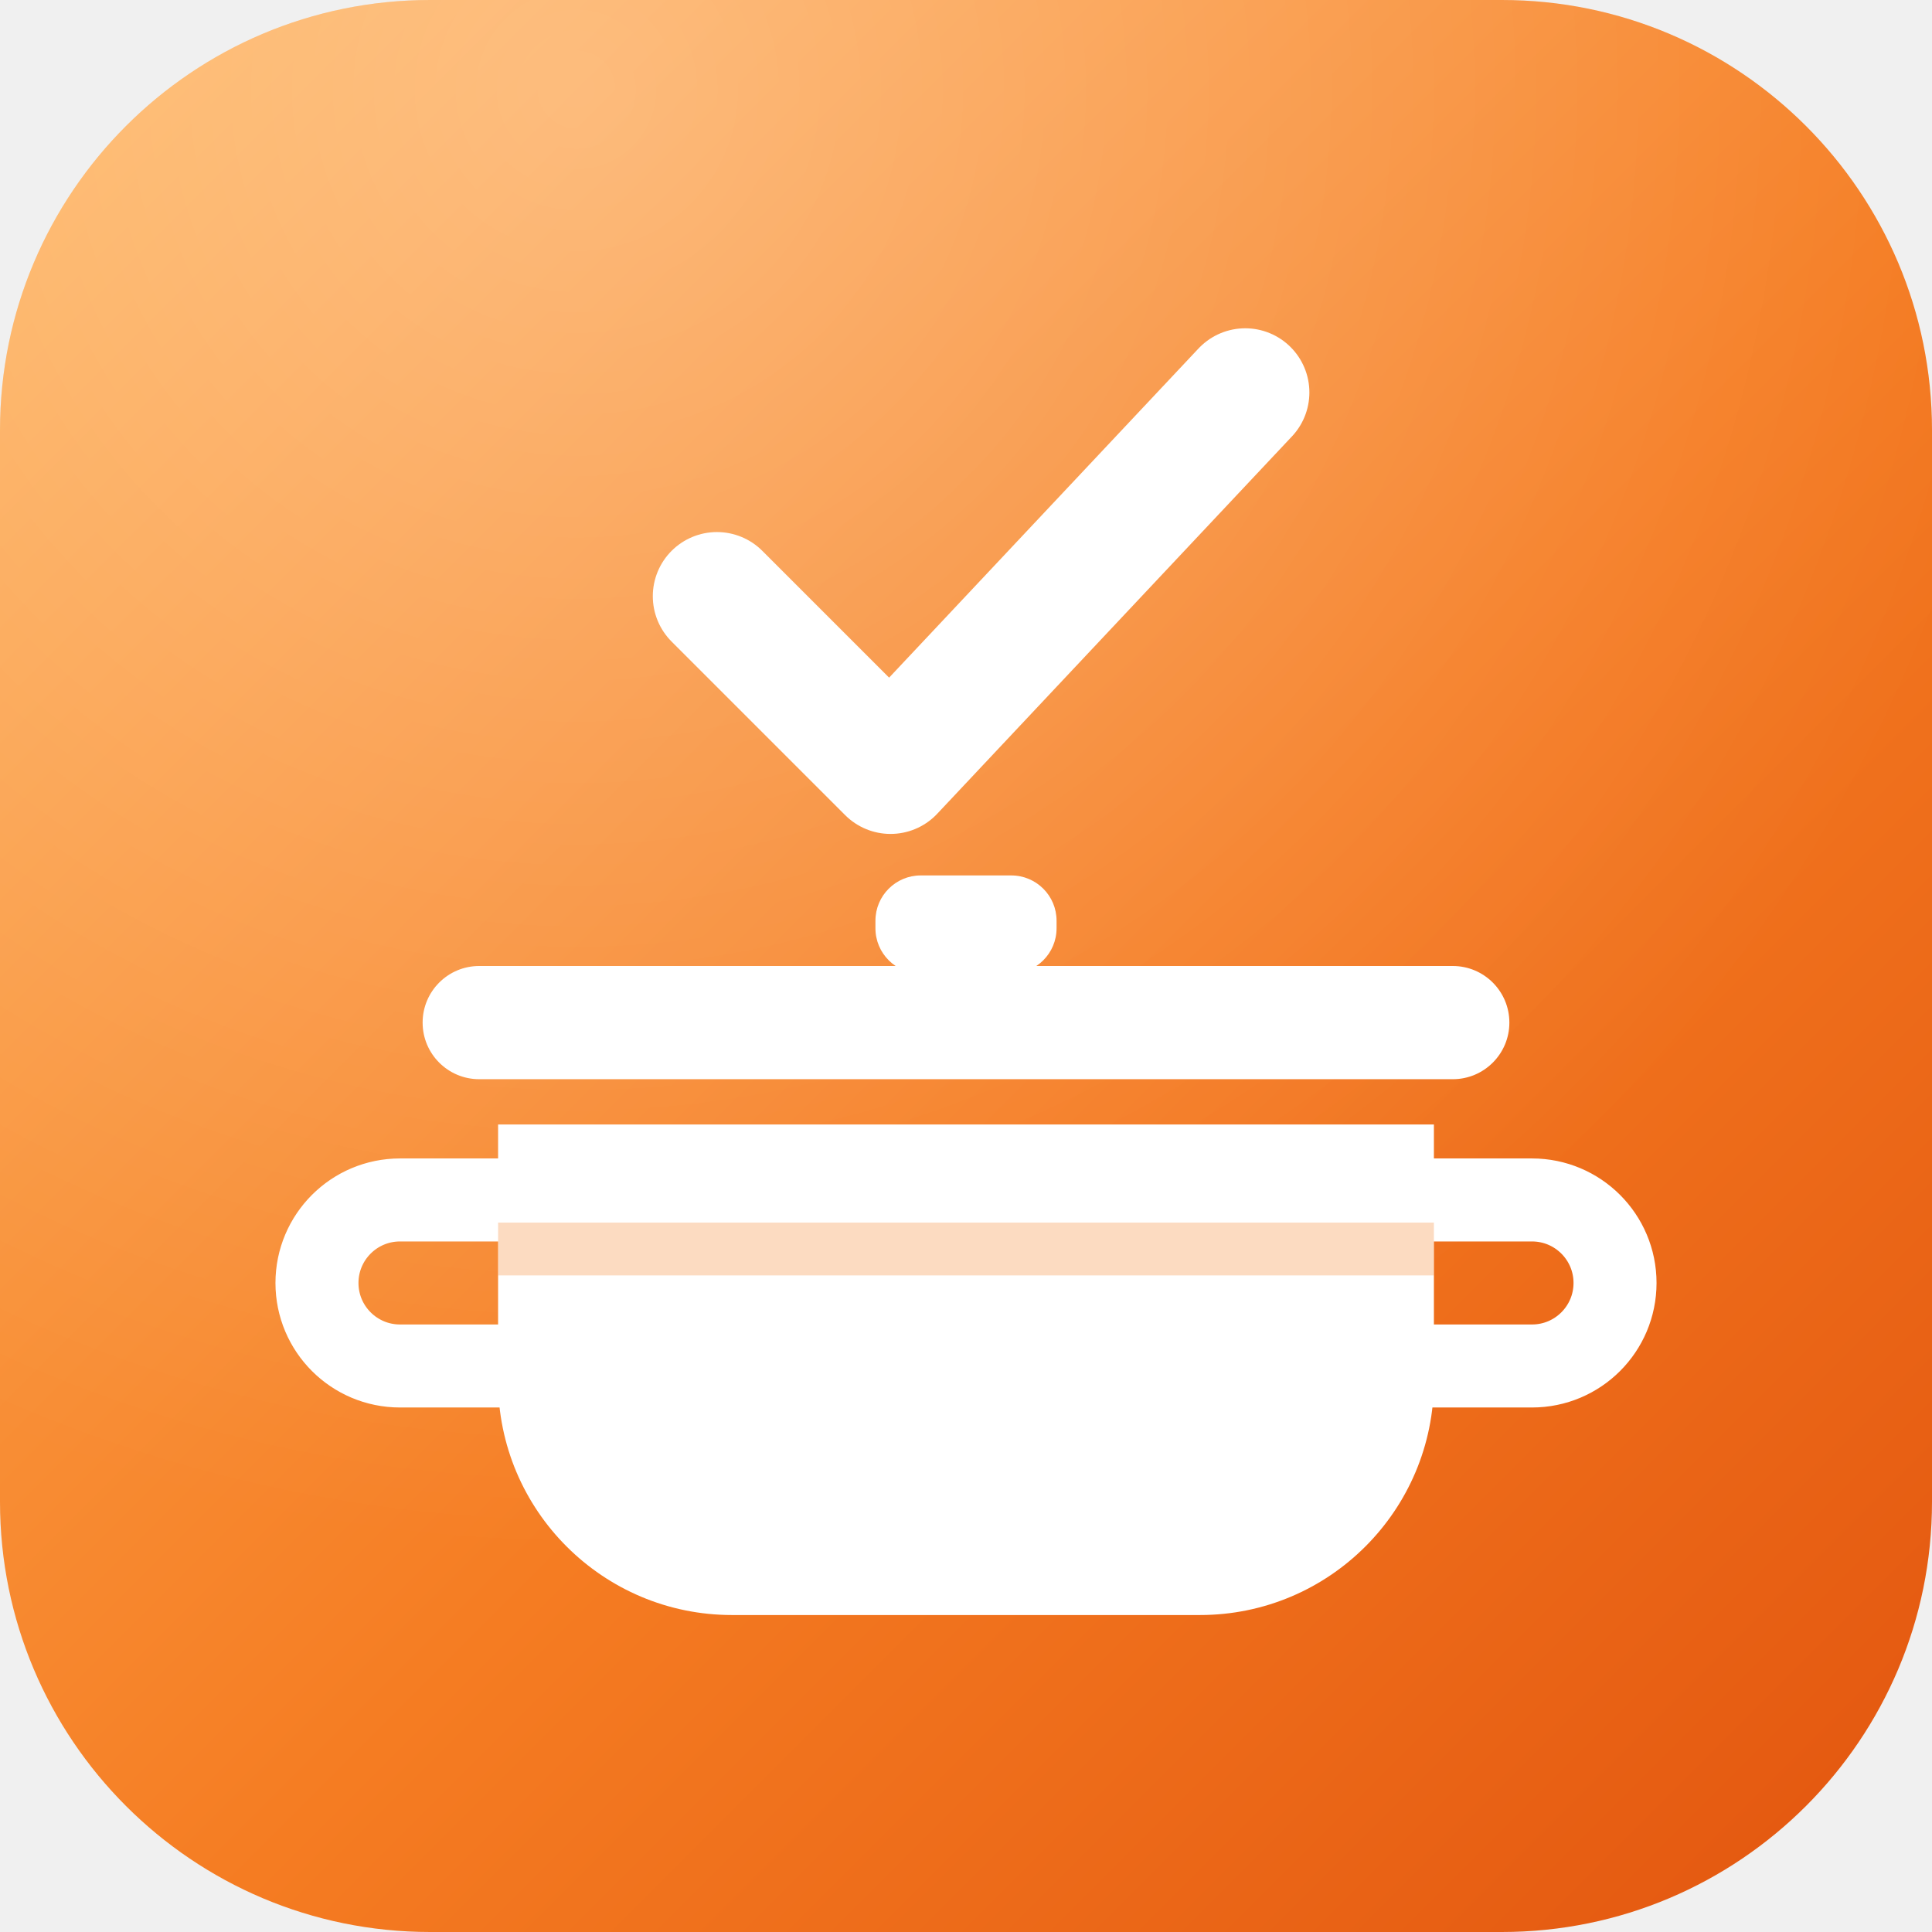
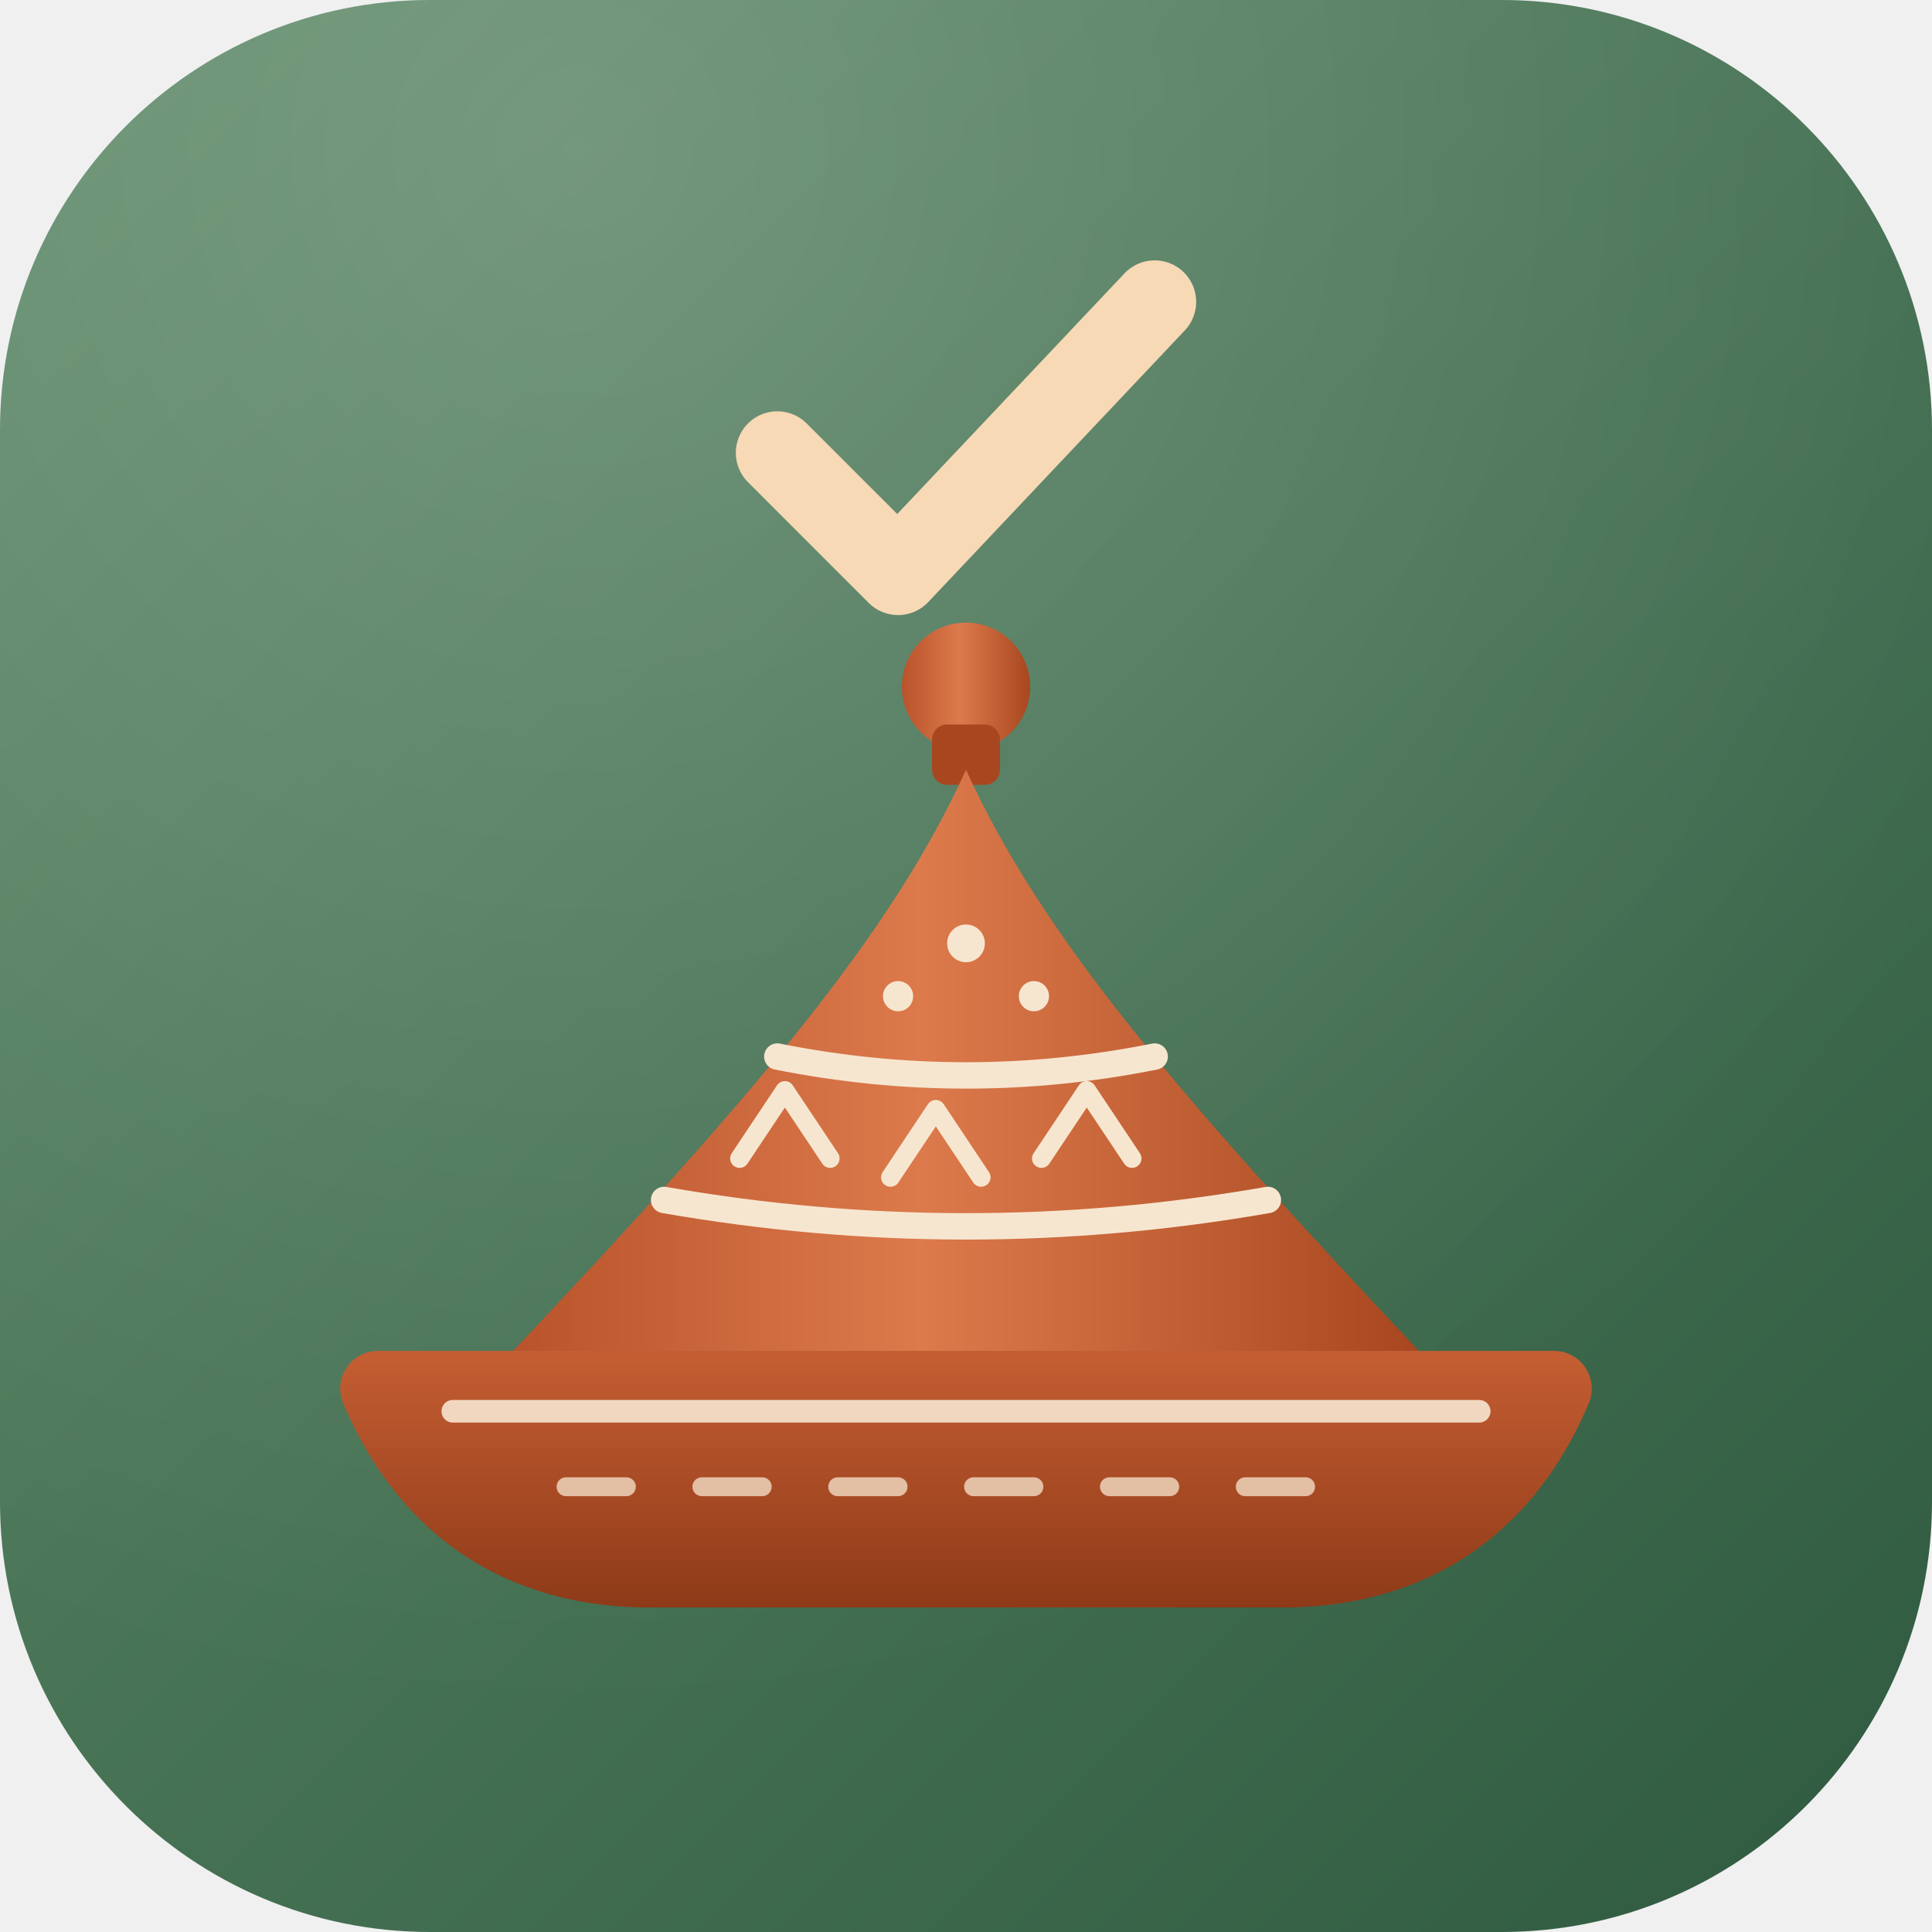
<svg xmlns="http://www.w3.org/2000/svg" viewBox="0 0 512 512" width="512" height="512">
  <defs>
    <linearGradient id="fond" x1="0" y1="0" x2="1" y2="1">
-       <stop offset="0" stop-color="#FFB35C" />
-       <stop offset=".55" stop-color="#F57C22" />
-       <stop offset="1" stop-color="#E2540E" />
+       <stop offset="0" stop-color="#5E8A68" />
+       <stop offset="1" stop-color="#2F5A40" />
    </linearGradient>
-     <radialGradient id="reflet" cx=".3" cy=".05" r=".75">
-       <stop offset="0" stop-color="#fff" stop-opacity=".28" />
+     <radialGradient id="reflet" cx=".3" cy=".08" r=".8">
+       <stop offset="0" stop-color="#fff" stop-opacity=".18" />
      <stop offset="1" stop-color="#fff" stop-opacity="0" />
    </radialGradient>
+     <linearGradient id="terre" x1="0" y1="0" x2="1" y2="0">
+       <stop offset="0" stop-color="#B9532B" />
+       <stop offset=".45" stop-color="#DC7A4C" />
+       <stop offset="1" stop-color="#A8471F" />
+     </linearGradient>
+     <linearGradient id="plat" x1="0" y1="0" x2="0" y2="1">
+       <stop offset="0" stop-color="#C55E33" />
+       <stop offset="1" stop-color="#8E3A18" />
+     </linearGradient>
  </defs>
  <rect width="512" height="512" rx="114" fill="url(#fond)" />
-   <clipPath id="c">
-     <rect width="512" height="512" rx="114" />
-   </clipPath>
  <rect width="512" height="512" rx="114" fill="url(#reflet)" />
-   <path d="M190 158 L236 204 L330 104" fill="none" stroke="#fff" stroke-width="34" stroke-linecap="round" stroke-linejoin="round" />
-   <rect x="232" y="232" width="48" height="26" rx="12" fill="#fff" />
-   <rect x="112" y="256" width="288" height="30" rx="15" fill="#fff" />
-   <path d="M134 318 H106 a22 22 0 0 0 0 44 H134" fill="none" stroke="#fff" stroke-width="22" stroke-linecap="round" />
-   <path d="M378 318 H406 a22 22 0 0 1 0 44 H378" fill="none" stroke="#fff" stroke-width="22" stroke-linecap="round" />
-   <path d="M132 298 H380 V366 a62 62 0 0 1 -62 62 H194 a62 62 0 0 1 -62 -62 Z" fill="#fff" />
-   <rect x="132" y="324" width="248" height="14" fill="#F57C22" opacity=".28" />
+   <g transform="translate(0 28)">
+     <path d="M206 92 L238 124 L306 52" fill="none" stroke="#F7D9B5" stroke-width="22" stroke-linecap="round" stroke-linejoin="round" />
+     <circle cx="256" cy="154" r="17" fill="url(#terre)" />
+     <rect x="247" y="164" width="18" height="16" rx="4" fill="#A8471F" />
+     <path d="M256 176 C 236 220, 200 262, 136 330 L 376 330 C 312 262, 276 220, 256 176 Z" fill="url(#terre)" />
+     <path d="M206 252 Q 256 262 306 252" fill="none" stroke="#F7E6CF" stroke-width="7" stroke-linecap="round" />
+     <path d="M176 290 Q 256 304 336 290" fill="none" stroke="#F7E6CF" stroke-width="7" stroke-linecap="round" />
+     <path d="M196 279 l12 -18 l12 18 M236 284 l12 -18 l12 18 M276 279 l12 -18 l12 18" fill="none" stroke="#F7E6CF" stroke-width="5" stroke-linejoin="round" stroke-linecap="round" />
+     <circle cx="256" cy="222" r="5" fill="#F7E6CF" />
+     <circle cx="238" cy="236" r="4" fill="#F7E6CF" />
+     <circle cx="274" cy="236" r="4" fill="#F7E6CF" />
+     <path d="M100 330 H412 a10 10 0 0 1 9 14 C 404 384, 372 398, 340 398 H172 C 140 398, 108 384, 91 344 a10 10 0 0 1 9 -14 Z" fill="url(#plat)" />
+     <path d="M120 346 H392" stroke="#F7E6CF" stroke-width="6" stroke-linecap="round" opacity=".9" />
+     <path d="M150 366 h16 M186 366 h16 M222 366 h16 M258 366 h16 M294 366 h16 M330 366 h16" stroke="#F7E6CF" stroke-width="5" stroke-linecap="round" opacity=".75" />
+   </g>
</svg>
